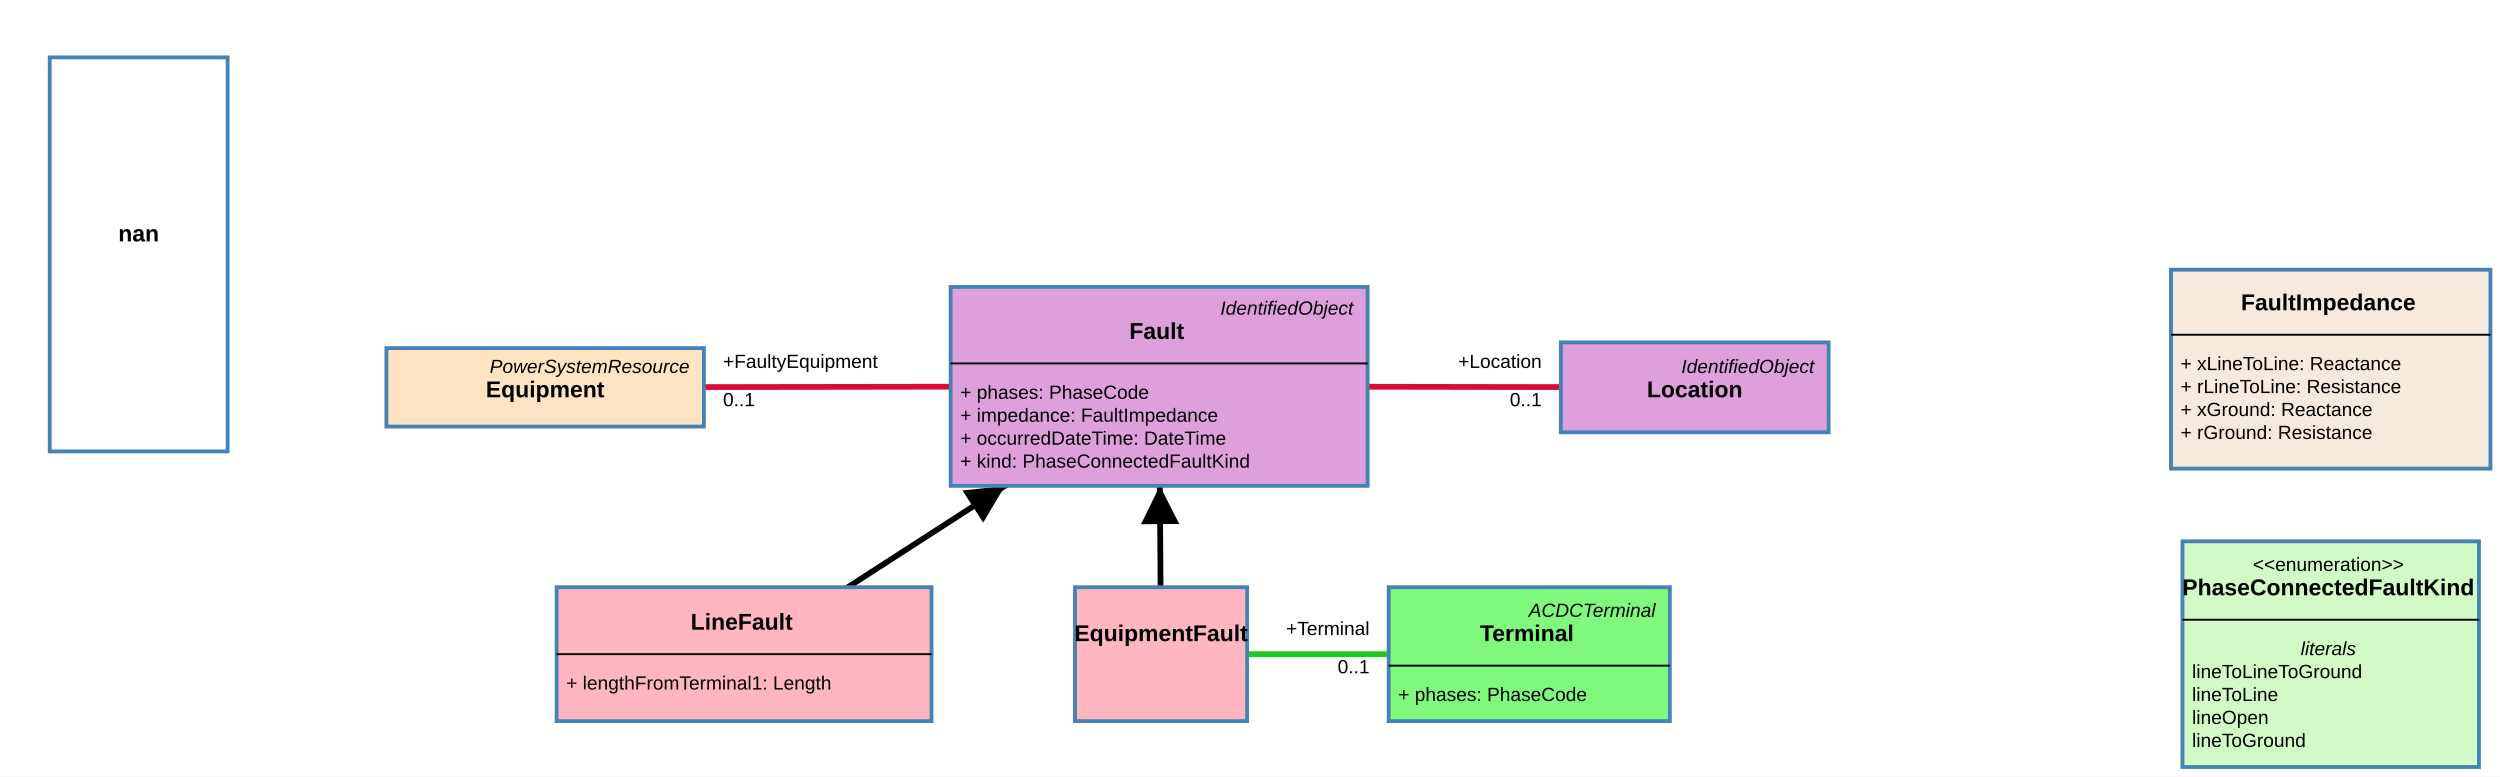
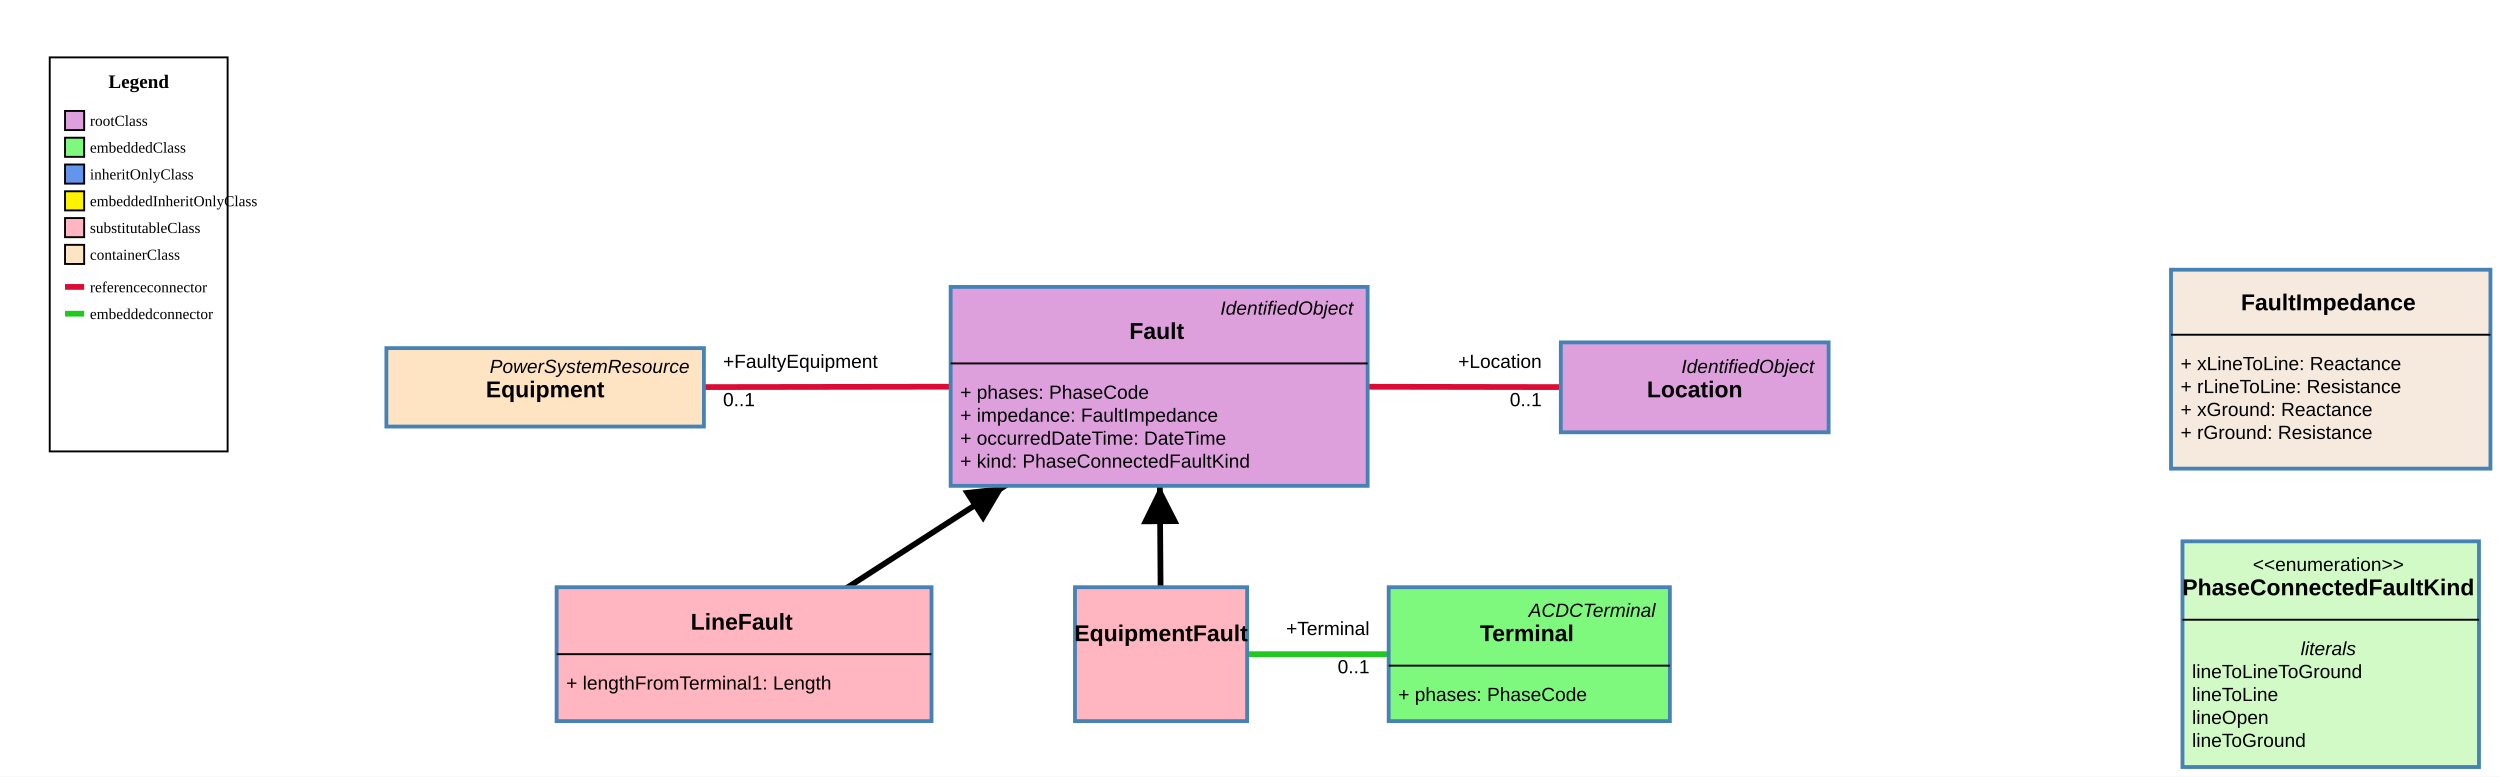
<svg xmlns="http://www.w3.org/2000/svg" width="1307" height="406" style="-webkit-tap-highlight-color: rgba(0, 0, 0, 0);">
  <rect width="100%" height="100%" fill="white" />
  <g class="zoom-group">
    <defs>
      <marker id="arrowhead" viewBox="-0 -5 10 10" refX="5" refY="0" orient="auto" markerWidth="10" markerHeight="10" xoverflow="visible">
        <path d="M 0,-5 L 10 ,0 L 0,5" fill="black" style="stroke: none;" />
      </marker>
    </defs>
    <line class="link" x1="607" y1="342" x2="799.5" y2="342" stroke="#20C920" stroke-width="3" />
    <line class="link" x1="607" y1="342" x2="606" y2="202" stroke="#000000" stroke-width="3" marker-end="url(#arrowhead)" />
    <line class="link" x1="389" y1="342" x2="606" y2="202" stroke="#000000" stroke-width="3" marker-end="url(#arrowhead)" />
    <line class="link" x1="606" y1="202" x2="285" y2="202.5" stroke="#DB0B35" stroke-width="3" />
    <line class="link" x1="606" y1="202" x2="886" y2="202.5" stroke="#DB0B35" stroke-width="3" />
    <line class="arrow" x2="606.443" y2="264" x1="607" y1="342" stroke="#000000" stroke-width="2" marker-end="url(#arrowhead)" />
    <line class="arrow" x2="516.997" y2="259.421" x1="389" y1="342" stroke="#000000" stroke-width="2" marker-end="url(#arrowhead)" />
    <g class="draggable" transform="translate(726, 307)">
      <rect class="box" width="147" height="70" style="fill: #7EF97E; stroke: steelblue; stroke-width: 2px; cursor: move;" />
      <text x="0" y="0" text-anchor="start" font-size="10px">
        <tspan x="142" y="12" dy=".35em" text-anchor="end" style="font-family: Arial, sans-serif; font-weight: 400; font-style: italic; fill: black; font-size: 10px; pointer-events: none;">ACDCTerminal</tspan>
        <tspan x="73.5" y="24" dy=".35em" text-anchor="middle" style="font-family: Arial, sans-serif; font-weight: 700; font-style: normal; fill: black; font-size: 12px; pointer-events: none;">Terminal</tspan>
        <tspan x="5" y="56" dy=".35em" text-anchor="start" style="font-family: Arial, sans-serif; font-weight: 400; font-style: normal; fill: black; font-size: 10px; pointer-events: none;">+   phases: PhaseCode</tspan>
      </text>
      <line x1="0" x2="147" y1="41" y2="41" stroke="black" stroke-width="1" />
    </g>
    <g class="draggable" transform="translate(202, 182)">
      <rect class="box" width="166" height="41" style="fill: #FFE4C4; stroke: steelblue; stroke-width: 2px; cursor: move;" />
      <text x="0" y="0" text-anchor="start" font-size="10px">
        <tspan x="161" y="9.5" dy=".35em" text-anchor="end" style="font-family: Arial, sans-serif; font-weight: 400; font-style: italic; fill: black; font-size: 10px; pointer-events: none;">PowerSystemResource</tspan>
        <tspan x="83" y="21.5" dy=".35em" text-anchor="middle" style="font-family: Arial, sans-serif; font-weight: 700; font-style: normal; fill: black; font-size: 12px; pointer-events: none;">Equipment</tspan>
      </text>
    </g>
    <g class="draggable" transform="translate(497, 150)">
      <rect class="box" width="218" height="104" style="fill: #DDA0DD; stroke: steelblue; stroke-width: 2px; cursor: move;" />
      <text x="0" y="0" text-anchor="start" font-size="10px">
        <tspan x="213" y="11" dy=".35em" text-anchor="end" style="font-family: Arial, sans-serif; font-weight: 400; font-style: italic; fill: black; font-size: 10px; pointer-events: none;">IdentifiedObject</tspan>
        <tspan x="109" y="23" dy=".35em" text-anchor="middle" style="font-family: Arial, sans-serif; font-weight: 700; font-style: normal; fill: black; font-size: 12px; pointer-events: none;">Fault</tspan>
        <tspan x="5" y="55" dy=".35em" text-anchor="start" style="font-family: Arial, sans-serif; font-weight: 400; font-style: normal; fill: black; font-size: 10px; pointer-events: none;">+   phases: PhaseCode</tspan>
        <tspan x="5" y="67" dy=".35em" text-anchor="start" style="font-family: Arial, sans-serif; font-weight: 400; font-style: normal; fill: black; font-size: 10px; pointer-events: none;">+   impedance: FaultImpedance</tspan>
        <tspan x="5" y="79" dy=".35em" text-anchor="start" style="font-family: Arial, sans-serif; font-weight: 400; font-style: normal; fill: black; font-size: 10px; pointer-events: none;">+   occurredDateTime: DateTime</tspan>
        <tspan x="5" y="91" dy=".35em" text-anchor="start" style="font-family: Arial, sans-serif; font-weight: 400; font-style: normal; fill: black; font-size: 10px; pointer-events: none;">+   kind: PhaseConnectedFaultKind</tspan>
      </text>
      <line x1="0" x2="218" y1="40" y2="40" stroke="black" stroke-width="1" />
    </g>
    <g class="draggable" transform="translate(291, 307)">
      <rect class="box" width="196" height="70" style="fill: #FFB6C1; stroke: steelblue; stroke-width: 2px; cursor: move;" />
      <text x="0" y="0" text-anchor="start" font-size="10px">
        <tspan x="98" y="18" dy=".35em" text-anchor="middle" style="font-family: Arial, sans-serif; font-weight: 700; font-style: normal; fill: black; font-size: 12px; pointer-events: none;">LineFault</tspan>
        <tspan x="5" y="50" dy=".35em" text-anchor="start" style="font-family: Arial, sans-serif; font-weight: 400; font-style: normal; fill: black; font-size: 10px; pointer-events: none;">+   lengthFromTerminal1: Length</tspan>
      </text>
      <line x1="0" x2="196" y1="35" y2="35" stroke="black" stroke-width="1" />
    </g>
    <g class="draggable" transform="translate(1141, 283)">
      <rect class="box" width="155" height="118" style="fill: #D1FAC7; stroke: steelblue; stroke-width: 2px; cursor: move;" />
      <text x="0" y="0" text-anchor="start" font-size="10px">
        <tspan x="77.5" y="12" dy=".35em" text-anchor="middle" style="font-family: Arial, sans-serif; font-weight: 400; font-style: normal; fill: black; font-size: 10px; pointer-events: none;">&lt;&lt;enumeration&gt;&gt;</tspan>
        <tspan x="77.5" y="24" dy=".35em" text-anchor="middle" style="font-family: Arial, sans-serif; font-weight: 700; font-style: normal; fill: black; font-size: 12px; pointer-events: none;">PhaseConnectedFaultKind</tspan>
        <tspan x="77.5" y="56" dy=".35em" text-anchor="middle" style="font-family: Arial, sans-serif; font-weight: 400; font-style: italic; fill: black; font-size: 10px; pointer-events: none;">literals</tspan>
        <tspan x="5" y="68" dy=".35em" text-anchor="start" style="font-family: Arial, sans-serif; font-weight: 400; font-style: normal; fill: black; font-size: 10px; pointer-events: none;">lineToLineToGround</tspan>
        <tspan x="5" y="80" dy=".35em" text-anchor="start" style="font-family: Arial, sans-serif; font-weight: 400; font-style: normal; fill: black; font-size: 10px; pointer-events: none;">lineToLine</tspan>
        <tspan x="5" y="92" dy=".35em" text-anchor="start" style="font-family: Arial, sans-serif; font-weight: 400; font-style: normal; fill: black; font-size: 10px; pointer-events: none;">lineOpen</tspan>
        <tspan x="5" y="104" dy=".35em" text-anchor="start" style="font-family: Arial, sans-serif; font-weight: 400; font-style: normal; fill: black; font-size: 10px; pointer-events: none;">lineToGround</tspan>
      </text>
      <line x1="0" x2="155" y1="41" y2="41" stroke="black" stroke-width="1" />
    </g>
    <g class="draggable" transform="translate(562, 307)">
      <rect class="box" width="90" height="70" style="fill: #FFB6C1; stroke: steelblue; stroke-width: 2px; cursor: move;" />
      <text x="0" y="0" text-anchor="start" font-size="10px">
        <tspan x="45" y="24" dy=".35em" text-anchor="middle" style="font-family: Arial, sans-serif; font-weight: 700; font-style: normal; fill: black; font-size: 12px; pointer-events: none;">EquipmentFault</tspan>
      </text>
    </g>
    <g class="draggable" transform="translate(1135, 141)">
      <rect class="box" width="167" height="104" style="fill: #F6EADE; stroke: steelblue; stroke-width: 2px; cursor: move;" />
      <text x="0" y="0" text-anchor="start" font-size="10px">
        <tspan x="83.5" y="17" dy=".35em" text-anchor="middle" style="font-family: Arial, sans-serif; font-weight: 700; font-style: normal; fill: black; font-size: 12px; pointer-events: none;">FaultImpedance</tspan>
        <tspan x="5" y="49" dy=".35em" text-anchor="start" style="font-family: Arial, sans-serif; font-weight: 400; font-style: normal; fill: black; font-size: 10px; pointer-events: none;">+   xLineToLine: Reactance</tspan>
        <tspan x="5" y="61" dy=".35em" text-anchor="start" style="font-family: Arial, sans-serif; font-weight: 400; font-style: normal; fill: black; font-size: 10px; pointer-events: none;">+   rLineToLine: Resistance</tspan>
        <tspan x="5" y="73" dy=".35em" text-anchor="start" style="font-family: Arial, sans-serif; font-weight: 400; font-style: normal; fill: black; font-size: 10px; pointer-events: none;">+   xGround: Reactance</tspan>
        <tspan x="5" y="85" dy=".35em" text-anchor="start" style="font-family: Arial, sans-serif; font-weight: 400; font-style: normal; fill: black; font-size: 10px; pointer-events: none;">+   rGround: Resistance</tspan>
      </text>
      <line x1="0" x2="167" y1="34" y2="34" stroke="black" stroke-width="1" />
    </g>
    <g class="draggable" transform="translate(816, 179)">
      <rect class="box" width="140" height="47" style="fill: #DDA0DD; stroke: steelblue; stroke-width: 2px; cursor: move;" />
      <text x="0" y="0" text-anchor="start" font-size="10px">
        <tspan x="135" y="12.5" dy=".35em" text-anchor="end" style="font-family: Arial, sans-serif; font-weight: 400; font-style: italic; fill: black; font-size: 10px; pointer-events: none;">IdentifiedObject</tspan>
        <tspan x="70" y="24.5" dy=".35em" text-anchor="middle" style="font-family: Arial, sans-serif; font-weight: 700; font-style: normal; fill: black; font-size: 12px; pointer-events: none;">Location</tspan>
      </text>
    </g>
-     <g class="draggable" transform="translate(26, 30)">
-       <rect class="box" width="93" height="206" style="fill: #FFFFFF; stroke: steelblue; stroke-width: 2px; cursor: move;" />
-       <text x="0" y="0" text-anchor="start" font-size="10px">
-         <tspan x="46.5" y="92" dy=".35em" text-anchor="middle" style="font-family: Arial, sans-serif; font-weight: 700; font-style: normal; fill: black; font-size: 12px; pointer-events: none;">nan</tspan>
-       </text>
-     </g>
    <text class="link-text-start-top" x="662" y="342" text-anchor="start" dy="-1em" style="font-family: Arial, sans-serif; font-size: 10px; fill: black;" />
    <text class="link-text-start-top" x="601.714" y="302" text-anchor="end" dy="-1em" style="font-family: Arial, sans-serif; font-size: 10px; fill: black;" />
    <text class="link-text-start-top" x="442.451" y="304.289" text-anchor="end" dy="-1em" style="font-family: Arial, sans-serif; font-size: 10px; fill: black;" />
    <text class="link-text-start-top" x="487" y="202.178" text-anchor="end" dy="-1em" style="font-family: Arial, sans-serif; font-size: 10px; fill: black;" />
    <text class="link-text-start-top" x="725" y="202.204" text-anchor="start" dy="-1em" style="font-family: Arial, sans-serif; font-size: 10px; fill: black;" />
    <text class="link-text-start-btm" x="662" y="342" dy="1em" text-anchor="start" style="font-family: Arial, sans-serif; font-size: 10px; fill: black;" />
    <text class="link-text-start-btm" x="611.714" y="302" dy="-1em" text-anchor="start" style="font-family: Arial, sans-serif; font-size: 10px; fill: black;" />
    <text class="link-text-start-btm" x="452.451" y="304.289" dy="-1em" text-anchor="start" style="font-family: Arial, sans-serif; font-size: 10px; fill: black;" />
    <text class="link-text-start-btm" x="487" y="202.178" dy="1em" text-anchor="end" style="font-family: Arial, sans-serif; font-size: 10px; fill: black;" />
    <text class="link-text-start-btm" x="725" y="202.204" dy="1em" text-anchor="start" style="font-family: Arial, sans-serif; font-size: 10px; fill: black;" />
    <text class="link-text-end-top" x="716" y="342" dy="-1em" text-anchor="end" style="font-family: Arial, sans-serif; font-size: 10px; fill: black;">+Terminal</text>
    <text class="link-text-end-top" x="601.407" y="259" dy="1em" text-anchor="end" style="font-family: Arial, sans-serif; font-size: 10px; fill: black;" />
    <text class="link-text-end-top" x="516.199" y="256.711" dy="1em" text-anchor="end" style="font-family: Arial, sans-serif; font-size: 10px; fill: black;" />
    <text class="link-text-end-top" x="378" y="202.363" dy="-1em" text-anchor="start" style="font-family: Arial, sans-serif; font-size: 10px; fill: black;">+FaultyEquipment</text>
    <text class="link-text-end-top" x="806" y="202.366" dy="-1em" text-anchor="end" style="font-family: Arial, sans-serif; font-size: 10px; fill: black;">+Location</text>
    <text class="link-text-end-btm" x="716" y="342" dy="1em" text-anchor="end" style="font-family: Arial, sans-serif; font-size: 10px; fill: black;">0..1</text>
    <text class="link-text-end-btm" x="611.407" y="259" dy="1em" text-anchor="start" style="font-family: Arial, sans-serif; font-size: 10px; fill: black;" />
    <text class="link-text-end-btm" x="526.199" y="256.711" dy="1em" text-anchor="start" style="font-family: Arial, sans-serif; font-size: 10px; fill: black;" />
    <text class="link-text-end-btm" x="378" y="202.363" dy="1em" text-anchor="start" style="font-family: Arial, sans-serif; font-size: 10px; fill: black;">0..1</text>
    <text class="link-text-end-btm" x="806" y="202.366" dy="1em" text-anchor="end" style="font-family: Arial, sans-serif; font-size: 10px; fill: black;">0..1</text>
+     <g class="legend" transform="translate(26, 30)">
+       <rect width="93" height="206" fill="white" stroke="black" stroke-width="1" />
+       <text x="46.5" y="16" text-anchor="middle" font-weight="bold" font-size="10px">Legend</text>
+       <rect x="8" y="28" width="10" height="10" fill="#DDA0DD" stroke="black" stroke-width="1" />
+       <text x="21" y="33" dy="0.35em" font-size="8px">rootClass</text>
+       <rect x="8" y="42" width="10" height="10" fill="#7EF97E" stroke="black" stroke-width="1" />
+       <text x="21" y="47" dy="0.35em" font-size="8px">embeddedClass</text>
+       <rect x="8" y="56" width="10" height="10" fill="#6495ED" stroke="black" stroke-width="1" />
+       <text x="21" y="61" dy="0.35em" font-size="8px">inheritOnlyClass</text>
+       <rect x="8" y="70" width="10" height="10" fill="#FFF200" stroke="black" stroke-width="1" />
+       <text x="21" y="75" dy="0.35em" font-size="8px">embeddedInheritOnlyClass</text>
+       <rect x="8" y="84" width="10" height="10" fill="#FFB6C1" stroke="black" stroke-width="1" />
+       <text x="21" y="89" dy="0.35em" font-size="8px">substitutableClass</text>
+       <rect x="8" y="98" width="10" height="10" fill="#FFE4C4" stroke="black" stroke-width="1" />
+       <text x="21" y="103" dy="0.35em" font-size="8px">containerClass</text>
+       <line x1="8" x2="18" y1="120" y2="120" stroke="#DB0B35" stroke-width="3" />
+       <text x="21" y="120" dy="0.35em" font-size="8px">referenceconnector</text>
+       <line x1="8" x2="18" y1="134" y2="134" stroke="#20C920" stroke-width="3" />
+       <text x="21" y="134" dy="0.35em" font-size="8px">embeddedconnector</text>
+     </g>
  </g>
</svg>
